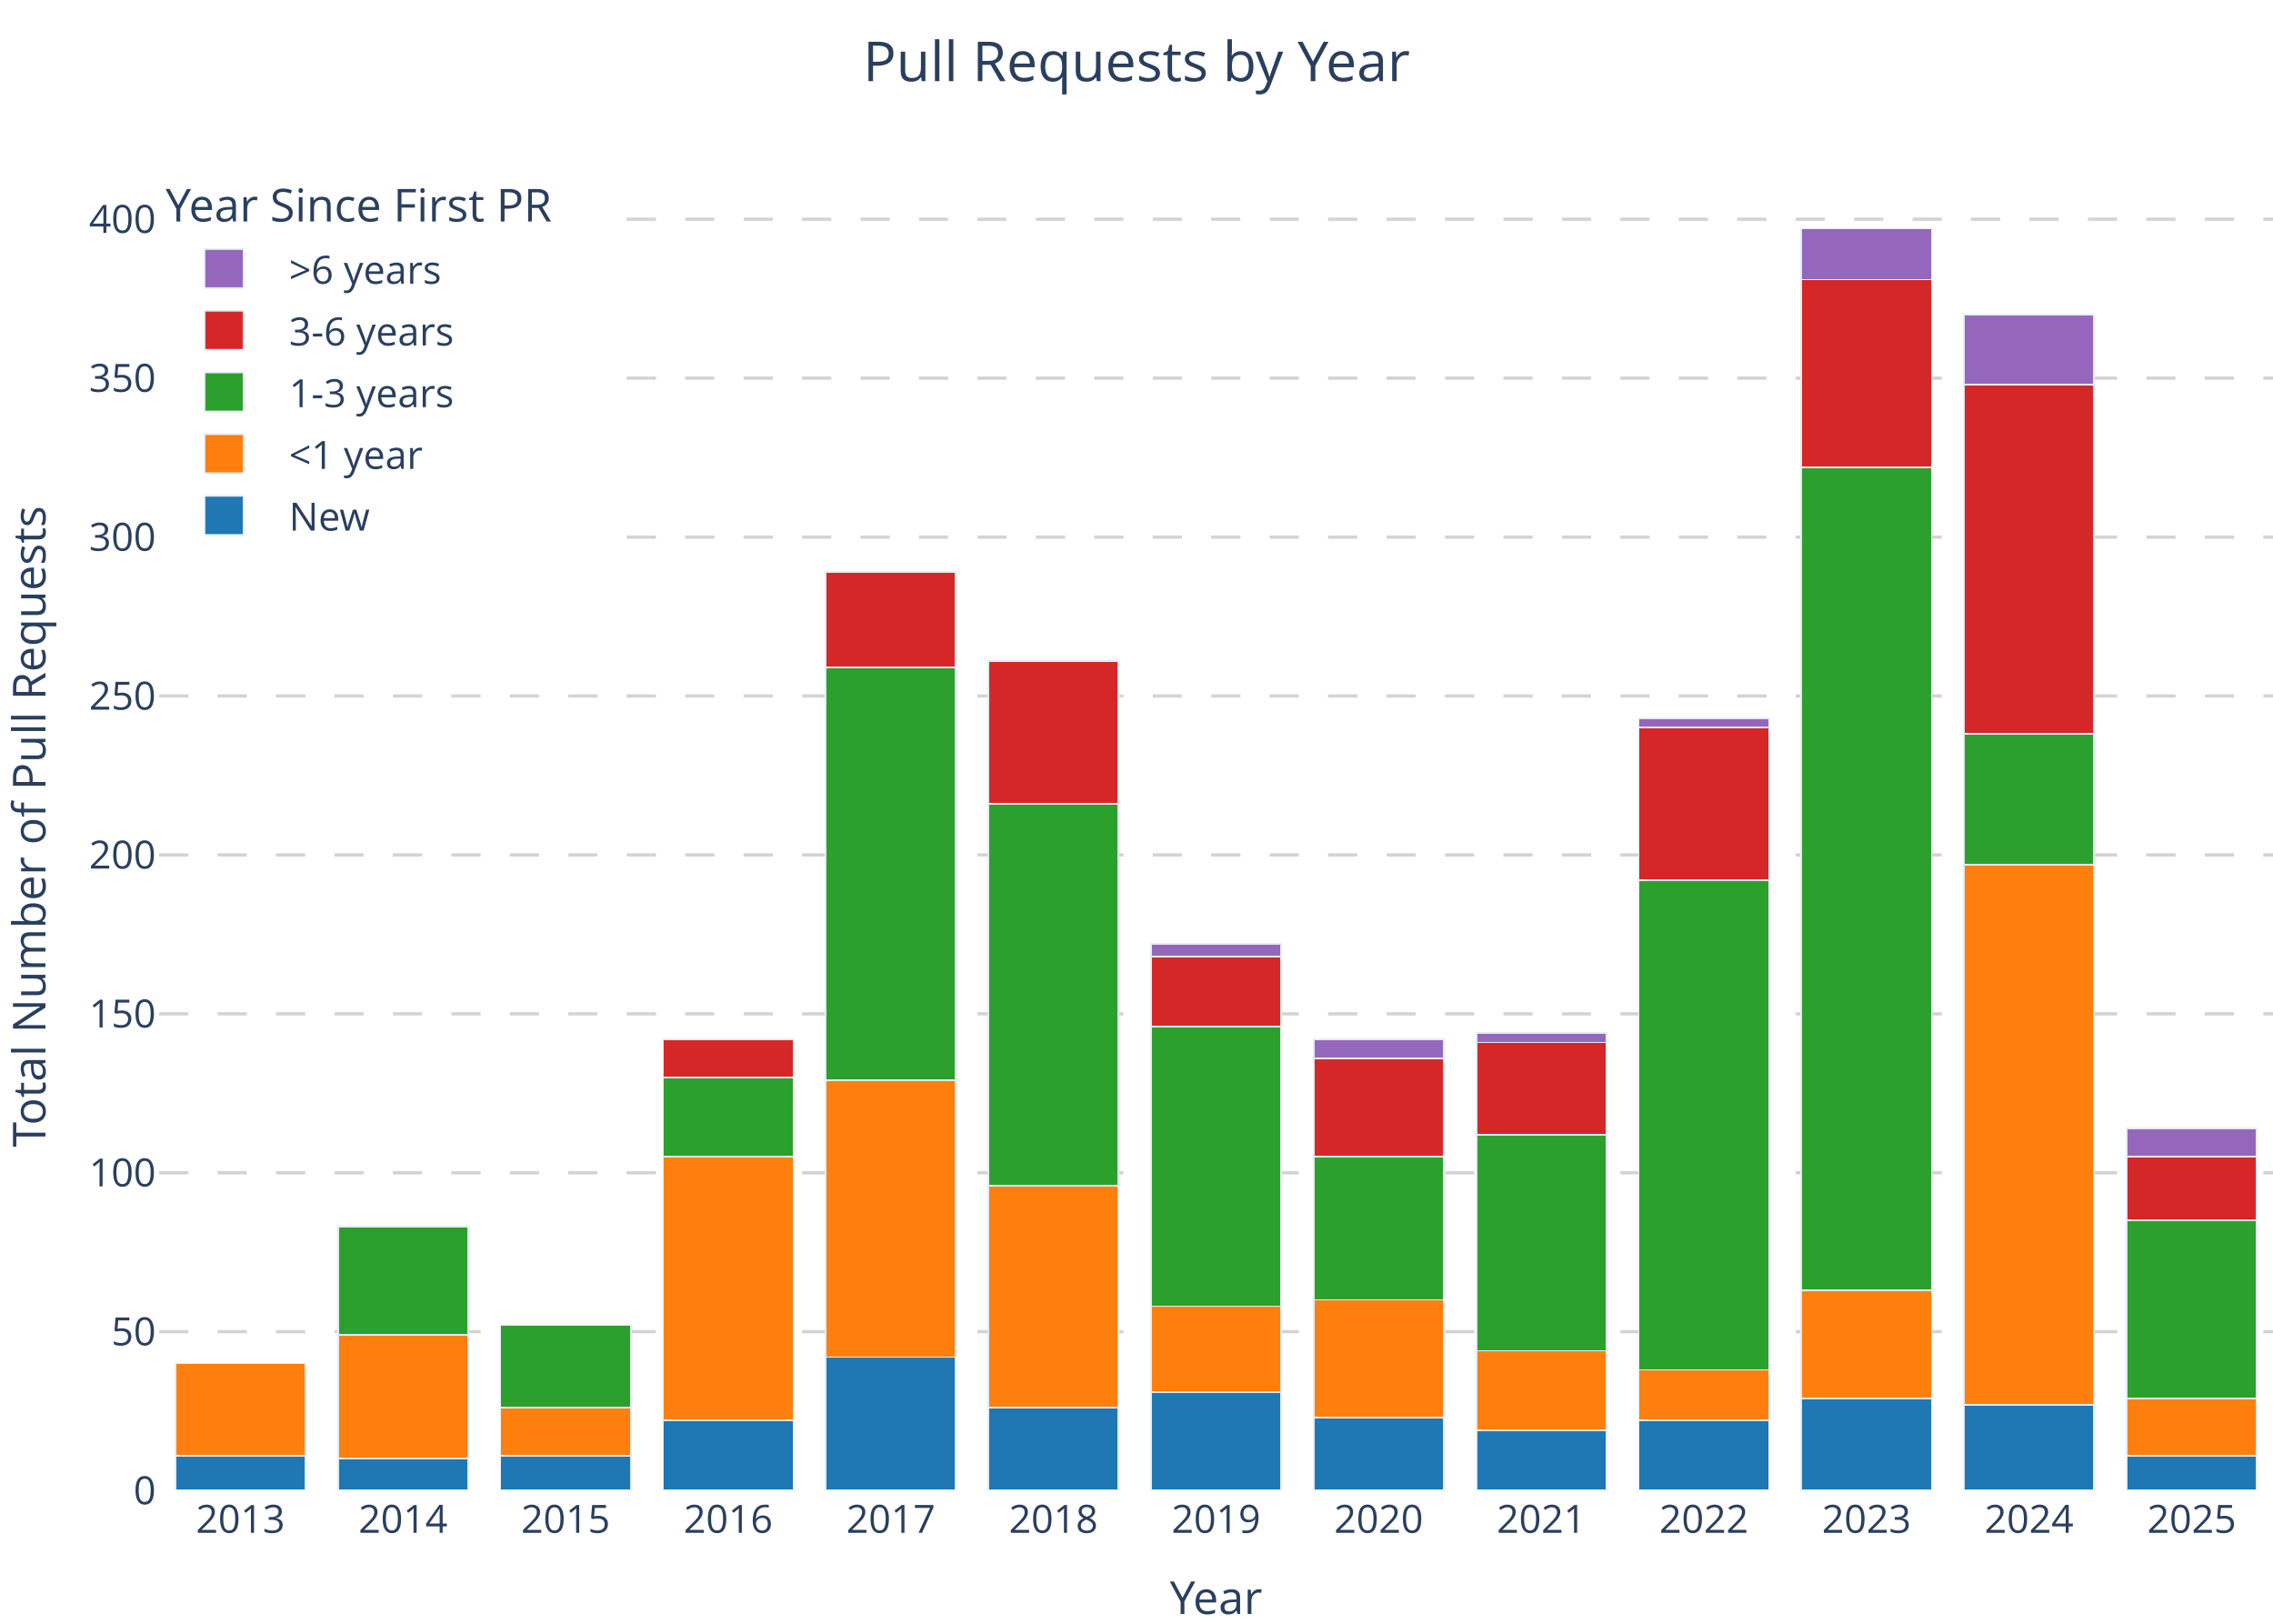
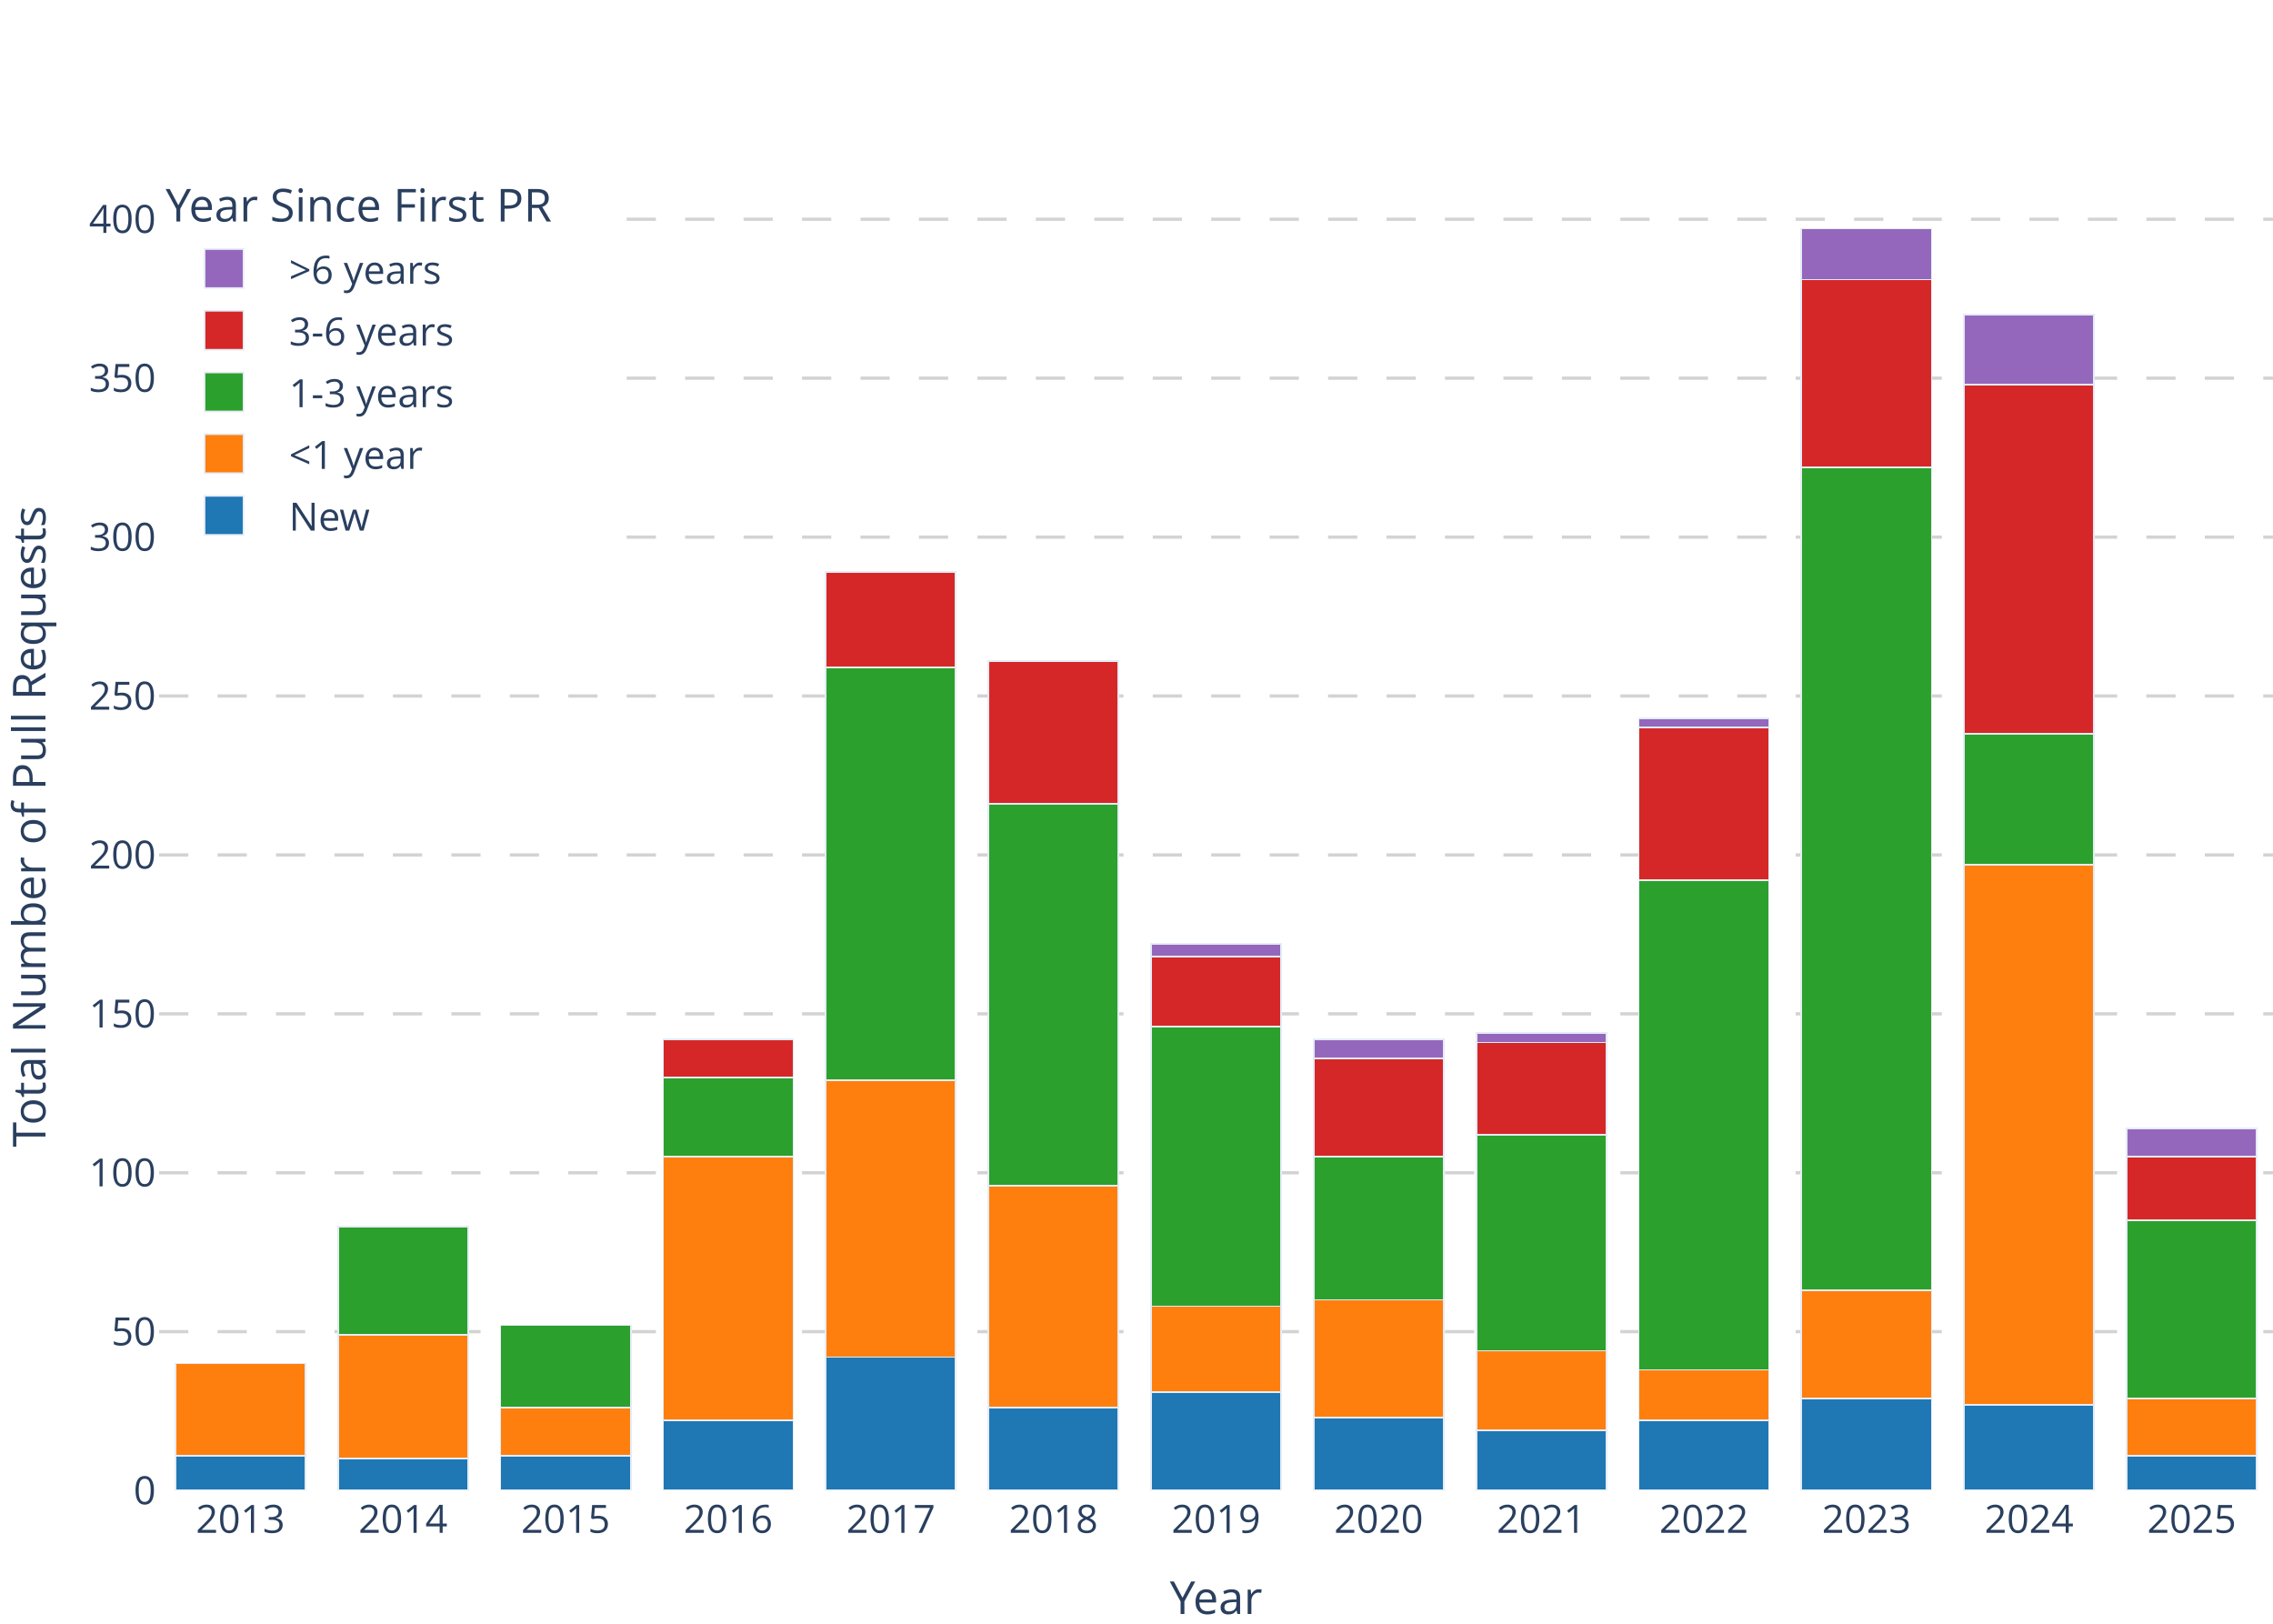
<svg xmlns="http://www.w3.org/2000/svg" class="main-svg" width="700" height="500" style="" viewBox="0 0 700 500">
  <rect x="0" y="0" width="700" height="500" style="fill: rgb(255, 255, 255); fill-opacity: 1;" />
-   <defs id="defs-724398">
+   <defs id="defs-3f8ec0">
    <g class="clips">
-       <clipPath id="clip724398xyplot" class="plotclip">
+       <clipPath id="clip3f8ec0xyplot" class="plotclip">
        <rect width="651" height="409" />
      </clipPath>
-       <clipPath class="axesclip" id="clip724398x">
+       <clipPath class="axesclip" id="clip3f8ec0x">
        <rect x="49" y="0" width="651" height="500" />
      </clipPath>
-       <clipPath class="axesclip" id="clip724398y">
+       <clipPath class="axesclip" id="clip3f8ec0y">
        <rect x="0" y="50" width="700" height="409" />
      </clipPath>
-       <clipPath class="axesclip" id="clip724398xy">
+       <clipPath class="axesclip" id="clip3f8ec0xy">
        <rect x="49" y="50" width="651" height="409" />
      </clipPath>
    </g>
    <g class="gradients" />
    <g class="patterns" />
  </defs>
  <g class="bglayer" />
  <g class="layer-below">
    <g class="imagelayer" />
    <g class="shapelayer" />
  </g>
  <g class="cartesianlayer">
    <g class="subplot xy">
      <g class="layer-subplot">
        <g class="shapelayer" />
        <g class="imagelayer" />
      </g>
      <g class="minor-gridlayer">
        <g class="x" />
        <g class="y" />
      </g>
      <g class="gridlayer">
        <g class="x" />
        <g class="y">
          <path class="ygrid crisp" transform="translate(0,410.06)" d="M49,0h651" style="stroke: rgb(211, 211, 211); stroke-opacity: 1; stroke-dasharray: 9px, 9px; stroke-width: 1px;" />
          <path class="ygrid crisp" transform="translate(0,361.13)" d="M49,0h651" style="stroke: rgb(211, 211, 211); stroke-opacity: 1; stroke-dasharray: 9px, 9px; stroke-width: 1px;" />
          <path class="ygrid crisp" transform="translate(0,312.19)" d="M49,0h651" style="stroke: rgb(211, 211, 211); stroke-opacity: 1; stroke-dasharray: 9px, 9px; stroke-width: 1px;" />
          <path class="ygrid crisp" transform="translate(0,263.26)" d="M49,0h651" style="stroke: rgb(211, 211, 211); stroke-opacity: 1; stroke-dasharray: 9px, 9px; stroke-width: 1px;" />
          <path class="ygrid crisp" transform="translate(0,214.32)" d="M49,0h651" style="stroke: rgb(211, 211, 211); stroke-opacity: 1; stroke-dasharray: 9px, 9px; stroke-width: 1px;" />
          <path class="ygrid crisp" transform="translate(0,165.39)" d="M49,0h651" style="stroke: rgb(211, 211, 211); stroke-opacity: 1; stroke-dasharray: 9px, 9px; stroke-width: 1px;" />
          <path class="ygrid crisp" transform="translate(0,116.45)" d="M49,0h651" style="stroke: rgb(211, 211, 211); stroke-opacity: 1; stroke-dasharray: 9px, 9px; stroke-width: 1px;" />
          <path class="ygrid crisp" transform="translate(0,67.51)" d="M49,0h651" style="stroke: rgb(211, 211, 211); stroke-opacity: 1; stroke-dasharray: 9px, 9px; stroke-width: 1px;" />
        </g>
      </g>
      <g class="zerolinelayer">
        <path class="yzl zl crisp" transform="translate(0,459)" d="M49,0h651" style="stroke: rgb(255, 255, 255); stroke-opacity: 1; stroke-width: 2px;" />
      </g>
      <g class="layer-between">
        <g class="shapelayer" />
        <g class="imagelayer" />
      </g>
      <path class="xlines-below" />
      <path class="ylines-below" />
      <g class="overlines-below" />
      <g class="xaxislayer-below" />
      <g class="yaxislayer-below" />
      <g class="overaxes-below" />
      <g class="overplot">
-         <g class="xy" transform="translate(49,50)" clip-path="url(#clip724398xyplot)">
+         <g class="xy" transform="translate(49,50)" clip-path="url(#clip3f8ec0xyplot)">
          <g class="barlayer mlayer">
            <g class="trace bars" shape-rendering="crispEdges" style="opacity: 1;">
              <g class="points">
                <g class="point">
                  <path d="M5.01,409V398.23H45.07V409Z" style="vector-effect: none; opacity: 1; stroke-width: 0.5px; fill: rgb(31, 119, 180); fill-opacity: 1; stroke: rgb(229, 236, 246); stroke-opacity: 1;" />
                </g>
                <g class="point">
                  <path d="M55.08,409V399.21H95.15V409Z" style="vector-effect: none; opacity: 1; stroke-width: 0.5px; fill: rgb(31, 119, 180); fill-opacity: 1; stroke: rgb(229, 236, 246); stroke-opacity: 1;" />
                </g>
                <g class="point">
                  <path d="M105.16,409V398.23H145.22V409Z" style="vector-effect: none; opacity: 1; stroke-width: 0.5px; fill: rgb(31, 119, 180); fill-opacity: 1; stroke: rgb(229, 236, 246); stroke-opacity: 1;" />
                </g>
                <g class="point">
                  <path d="M155.24,409V387.47H195.3V409Z" style="vector-effect: none; opacity: 1; stroke-width: 0.5px; fill: rgb(31, 119, 180); fill-opacity: 1; stroke: rgb(229, 236, 246); stroke-opacity: 1;" />
                </g>
                <g class="point">
                  <path d="M205.32,409V367.89H245.38V409Z" style="vector-effect: none; opacity: 1; stroke-width: 0.5px; fill: rgb(31, 119, 180); fill-opacity: 1; stroke: rgb(229, 236, 246); stroke-opacity: 1;" />
                </g>
                <g class="point">
                  <path d="M255.39,409V383.55H295.45V409Z" style="vector-effect: none; opacity: 1; stroke-width: 0.5px; fill: rgb(31, 119, 180); fill-opacity: 1; stroke: rgb(229, 236, 246); stroke-opacity: 1;" />
                </g>
                <g class="point">
                  <path d="M305.47,409V378.66H345.53V409Z" style="vector-effect: none; opacity: 1; stroke-width: 0.5px; fill: rgb(31, 119, 180); fill-opacity: 1; stroke: rgb(229, 236, 246); stroke-opacity: 1;" />
                </g>
                <g class="point">
                  <path d="M355.55,409V386.49H395.61V409Z" style="vector-effect: none; opacity: 1; stroke-width: 0.5px; fill: rgb(31, 119, 180); fill-opacity: 1; stroke: rgb(229, 236, 246); stroke-opacity: 1;" />
                </g>
                <g class="point">
                  <path d="M405.62,409V390.4H445.68V409Z" style="vector-effect: none; opacity: 1; stroke-width: 0.5px; fill: rgb(31, 119, 180); fill-opacity: 1; stroke: rgb(229, 236, 246); stroke-opacity: 1;" />
                </g>
                <g class="point">
                  <path d="M455.7,409V387.47H495.76V409Z" style="vector-effect: none; opacity: 1; stroke-width: 0.5px; fill: rgb(31, 119, 180); fill-opacity: 1; stroke: rgb(229, 236, 246); stroke-opacity: 1;" />
                </g>
                <g class="point">
                  <path d="M505.78,409V380.62H545.84V409Z" style="vector-effect: none; opacity: 1; stroke-width: 0.5px; fill: rgb(31, 119, 180); fill-opacity: 1; stroke: rgb(229, 236, 246); stroke-opacity: 1;" />
                </g>
                <g class="point">
                  <path d="M555.85,409V382.57H595.92V409Z" style="vector-effect: none; opacity: 1; stroke-width: 0.5px; fill: rgb(31, 119, 180); fill-opacity: 1; stroke: rgb(229, 236, 246); stroke-opacity: 1;" />
                </g>
                <g class="point">
                  <path d="M605.93,409V398.23H645.99V409Z" style="vector-effect: none; opacity: 1; stroke-width: 0.5px; fill: rgb(31, 119, 180); fill-opacity: 1; stroke: rgb(229, 236, 246); stroke-opacity: 1;" />
                </g>
              </g>
            </g>
            <g class="trace bars" shape-rendering="crispEdges" style="opacity: 1;">
              <g class="points">
                <g class="point">
                  <path d="M5.01,398.23V369.85H45.07V398.23Z" style="vector-effect: none; opacity: 1; stroke-width: 0.5px; fill: rgb(255, 127, 14); fill-opacity: 1; stroke: rgb(229, 236, 246); stroke-opacity: 1;" />
                </g>
                <g class="point">
                  <path d="M55.08,399.21V361.04H95.15V399.21Z" style="vector-effect: none; opacity: 1; stroke-width: 0.5px; fill: rgb(255, 127, 14); fill-opacity: 1; stroke: rgb(229, 236, 246); stroke-opacity: 1;" />
                </g>
                <g class="point">
                  <path d="M105.16,398.23V383.55H145.22V398.23Z" style="vector-effect: none; opacity: 1; stroke-width: 0.5px; fill: rgb(255, 127, 14); fill-opacity: 1; stroke: rgb(229, 236, 246); stroke-opacity: 1;" />
                </g>
                <g class="point">
                  <path d="M155.24,387.47V306.23H195.3V387.47Z" style="vector-effect: none; opacity: 1; stroke-width: 0.5px; fill: rgb(255, 127, 14); fill-opacity: 1; stroke: rgb(229, 236, 246); stroke-opacity: 1;" />
                </g>
                <g class="point">
                  <path d="M205.32,367.89V282.75H245.38V367.89Z" style="vector-effect: none; opacity: 1; stroke-width: 0.5px; fill: rgb(255, 127, 14); fill-opacity: 1; stroke: rgb(229, 236, 246); stroke-opacity: 1;" />
                </g>
                <g class="point">
                  <path d="M255.39,383.55V315.04H295.45V383.55Z" style="vector-effect: none; opacity: 1; stroke-width: 0.5px; fill: rgb(255, 127, 14); fill-opacity: 1; stroke: rgb(229, 236, 246); stroke-opacity: 1;" />
                </g>
                <g class="point">
                  <path d="M305.47,378.66V352.23H345.53V378.66Z" style="vector-effect: none; opacity: 1; stroke-width: 0.5px; fill: rgb(255, 127, 14); fill-opacity: 1; stroke: rgb(229, 236, 246); stroke-opacity: 1;" />
                </g>
                <g class="point">
                  <path d="M355.55,386.49V350.28H395.61V386.49Z" style="vector-effect: none; opacity: 1; stroke-width: 0.5px; fill: rgb(255, 127, 14); fill-opacity: 1; stroke: rgb(229, 236, 246); stroke-opacity: 1;" />
                </g>
                <g class="point">
                  <path d="M405.62,390.4V365.94H445.68V390.4Z" style="vector-effect: none; opacity: 1; stroke-width: 0.5px; fill: rgb(255, 127, 14); fill-opacity: 1; stroke: rgb(229, 236, 246); stroke-opacity: 1;" />
                </g>
                <g class="point">
                  <path d="M455.7,387.47V371.81H495.76V387.47Z" style="vector-effect: none; opacity: 1; stroke-width: 0.5px; fill: rgb(255, 127, 14); fill-opacity: 1; stroke: rgb(229, 236, 246); stroke-opacity: 1;" />
                </g>
                <g class="point">
                  <path d="M505.78,380.62V347.34H545.84V380.62Z" style="vector-effect: none; opacity: 1; stroke-width: 0.5px; fill: rgb(255, 127, 14); fill-opacity: 1; stroke: rgb(229, 236, 246); stroke-opacity: 1;" />
                </g>
                <g class="point">
                  <path d="M555.85,382.57V216.19H595.92V382.57Z" style="vector-effect: none; opacity: 1; stroke-width: 0.5px; fill: rgb(255, 127, 14); fill-opacity: 1; stroke: rgb(229, 236, 246); stroke-opacity: 1;" />
                </g>
                <g class="point">
                  <path d="M605.93,398.23V380.62H645.99V398.23Z" style="vector-effect: none; opacity: 1; stroke-width: 0.5px; fill: rgb(255, 127, 14); fill-opacity: 1; stroke: rgb(229, 236, 246); stroke-opacity: 1;" />
                </g>
              </g>
            </g>
            <g class="trace bars" shape-rendering="crispEdges" style="opacity: 1;">
              <g class="points">
                <g class="point">
                  <path d="M5.01,369.85V369.85H45.07V369.85Z" style="vector-effect: none; opacity: 1; stroke-width: 0.5px; fill: rgb(44, 160, 44); fill-opacity: 1; stroke: rgb(229, 236, 246); stroke-opacity: 1;" />
                </g>
                <g class="point">
                  <path d="M55.08,361.04V327.77H95.15V361.04Z" style="vector-effect: none; opacity: 1; stroke-width: 0.5px; fill: rgb(44, 160, 44); fill-opacity: 1; stroke: rgb(229, 236, 246); stroke-opacity: 1;" />
                </g>
                <g class="point">
                  <path d="M105.16,383.55V358.11H145.22V383.55Z" style="vector-effect: none; opacity: 1; stroke-width: 0.5px; fill: rgb(44, 160, 44); fill-opacity: 1; stroke: rgb(229, 236, 246); stroke-opacity: 1;" />
                </g>
                <g class="point">
                  <path d="M155.24,306.23V281.77H195.3V306.23Z" style="vector-effect: none; opacity: 1; stroke-width: 0.5px; fill: rgb(44, 160, 44); fill-opacity: 1; stroke: rgb(229, 236, 246); stroke-opacity: 1;" />
                </g>
                <g class="point">
                  <path d="M205.32,282.75V155.51H245.38V282.75Z" style="vector-effect: none; opacity: 1; stroke-width: 0.5px; fill: rgb(44, 160, 44); fill-opacity: 1; stroke: rgb(229, 236, 246); stroke-opacity: 1;" />
                </g>
                <g class="point">
                  <path d="M255.39,315.04V197.6H295.45V315.04Z" style="vector-effect: none; opacity: 1; stroke-width: 0.5px; fill: rgb(44, 160, 44); fill-opacity: 1; stroke: rgb(229, 236, 246); stroke-opacity: 1;" />
                </g>
                <g class="point">
                  <path d="M305.47,352.23V266.11H345.53V352.23Z" style="vector-effect: none; opacity: 1; stroke-width: 0.5px; fill: rgb(44, 160, 44); fill-opacity: 1; stroke: rgb(229, 236, 246); stroke-opacity: 1;" />
                </g>
                <g class="point">
                  <path d="M355.55,350.28V306.23H395.61V350.28Z" style="vector-effect: none; opacity: 1; stroke-width: 0.5px; fill: rgb(44, 160, 44); fill-opacity: 1; stroke: rgb(229, 236, 246); stroke-opacity: 1;" />
                </g>
                <g class="point">
                  <path d="M405.62,365.94V299.38H445.68V365.94Z" style="vector-effect: none; opacity: 1; stroke-width: 0.5px; fill: rgb(44, 160, 44); fill-opacity: 1; stroke: rgb(229, 236, 246); stroke-opacity: 1;" />
                </g>
                <g class="point">
                  <path d="M455.7,371.81V221.09H495.76V371.81Z" style="vector-effect: none; opacity: 1; stroke-width: 0.5px; fill: rgb(44, 160, 44); fill-opacity: 1; stroke: rgb(229, 236, 246); stroke-opacity: 1;" />
                </g>
                <g class="point">
                  <path d="M505.78,347.34V93.85H545.84V347.34Z" style="vector-effect: none; opacity: 1; stroke-width: 0.5px; fill: rgb(44, 160, 44); fill-opacity: 1; stroke: rgb(229, 236, 246); stroke-opacity: 1;" />
                </g>
                <g class="point">
                  <path d="M555.85,216.19V176.07H595.92V216.19Z" style="vector-effect: none; opacity: 1; stroke-width: 0.5px; fill: rgb(44, 160, 44); fill-opacity: 1; stroke: rgb(229, 236, 246); stroke-opacity: 1;" />
                </g>
                <g class="point">
                  <path d="M605.93,380.62V325.81H645.99V380.62Z" style="vector-effect: none; opacity: 1; stroke-width: 0.5px; fill: rgb(44, 160, 44); fill-opacity: 1; stroke: rgb(229, 236, 246); stroke-opacity: 1;" />
                </g>
              </g>
            </g>
            <g class="trace bars" shape-rendering="crispEdges" style="opacity: 1;">
              <g class="points">
                <g class="point">
                  <path d="M5.01,369.85V369.85H45.07V369.85Z" style="vector-effect: none; opacity: 1; stroke-width: 0.5px; fill: rgb(214, 39, 40); fill-opacity: 1; stroke: rgb(229, 236, 246); stroke-opacity: 1;" />
                </g>
                <g class="point">
                  <path d="M55.08,327.77V327.77H95.15V327.77Z" style="vector-effect: none; opacity: 1; stroke-width: 0.5px; fill: rgb(214, 39, 40); fill-opacity: 1; stroke: rgb(229, 236, 246); stroke-opacity: 1;" />
                </g>
                <g class="point">
                  <path d="M105.16,358.11V358.11H145.22V358.11Z" style="vector-effect: none; opacity: 1; stroke-width: 0.5px; fill: rgb(214, 39, 40); fill-opacity: 1; stroke: rgb(229, 236, 246); stroke-opacity: 1;" />
                </g>
                <g class="point">
                  <path d="M155.24,281.77V270.02H195.3V281.77Z" style="vector-effect: none; opacity: 1; stroke-width: 0.5px; fill: rgb(214, 39, 40); fill-opacity: 1; stroke: rgb(229, 236, 246); stroke-opacity: 1;" />
                </g>
                <g class="point">
                  <path d="M205.32,155.51V126.15H245.38V155.51Z" style="vector-effect: none; opacity: 1; stroke-width: 0.5px; fill: rgb(214, 39, 40); fill-opacity: 1; stroke: rgb(229, 236, 246); stroke-opacity: 1;" />
                </g>
                <g class="point">
                  <path d="M255.39,197.6V153.56H295.45V197.6Z" style="vector-effect: none; opacity: 1; stroke-width: 0.5px; fill: rgb(214, 39, 40); fill-opacity: 1; stroke: rgb(229, 236, 246); stroke-opacity: 1;" />
                </g>
                <g class="point">
                  <path d="M305.47,266.11V244.58H345.53V266.11Z" style="vector-effect: none; opacity: 1; stroke-width: 0.5px; fill: rgb(214, 39, 40); fill-opacity: 1; stroke: rgb(229, 236, 246); stroke-opacity: 1;" />
                </g>
                <g class="point">
                  <path d="M355.55,306.23V275.89H395.61V306.23Z" style="vector-effect: none; opacity: 1; stroke-width: 0.5px; fill: rgb(214, 39, 40); fill-opacity: 1; stroke: rgb(229, 236, 246); stroke-opacity: 1;" />
                </g>
                <g class="point">
                  <path d="M405.62,299.38V271H445.68V299.38Z" style="vector-effect: none; opacity: 1; stroke-width: 0.5px; fill: rgb(214, 39, 40); fill-opacity: 1; stroke: rgb(229, 236, 246); stroke-opacity: 1;" />
                </g>
                <g class="point">
                  <path d="M455.7,221.09V174.11H495.76V221.09Z" style="vector-effect: none; opacity: 1; stroke-width: 0.5px; fill: rgb(214, 39, 40); fill-opacity: 1; stroke: rgb(229, 236, 246); stroke-opacity: 1;" />
                </g>
                <g class="point">
                  <path d="M505.78,93.85V36.11H545.84V93.85Z" style="vector-effect: none; opacity: 1; stroke-width: 0.5px; fill: rgb(214, 39, 40); fill-opacity: 1; stroke: rgb(229, 236, 246); stroke-opacity: 1;" />
                </g>
                <g class="point">
                  <path d="M555.85,176.07V68.41H595.92V176.07Z" style="vector-effect: none; opacity: 1; stroke-width: 0.5px; fill: rgb(214, 39, 40); fill-opacity: 1; stroke: rgb(229, 236, 246); stroke-opacity: 1;" />
                </g>
                <g class="point">
                  <path d="M605.93,325.81V306.23H645.99V325.81Z" style="vector-effect: none; opacity: 1; stroke-width: 0.5px; fill: rgb(214, 39, 40); fill-opacity: 1; stroke: rgb(229, 236, 246); stroke-opacity: 1;" />
                </g>
              </g>
            </g>
            <g class="trace bars" shape-rendering="crispEdges" style="opacity: 1;">
              <g class="points">
                <g class="point">
                  <path d="M5.01,369.85V369.85H45.07V369.85Z" style="vector-effect: none; opacity: 1; stroke-width: 0.5px; fill: rgb(148, 103, 189); fill-opacity: 1; stroke: rgb(229, 236, 246); stroke-opacity: 1;" />
                </g>
                <g class="point">
                  <path d="M55.08,327.77V327.77H95.15V327.77Z" style="vector-effect: none; opacity: 1; stroke-width: 0.5px; fill: rgb(148, 103, 189); fill-opacity: 1; stroke: rgb(229, 236, 246); stroke-opacity: 1;" />
                </g>
                <g class="point">
                  <path d="M105.16,358.11V358.11H145.22V358.11Z" style="vector-effect: none; opacity: 1; stroke-width: 0.5px; fill: rgb(148, 103, 189); fill-opacity: 1; stroke: rgb(229, 236, 246); stroke-opacity: 1;" />
                </g>
                <g class="point">
                  <path d="M155.24,270.02V270.02H195.3V270.02Z" style="vector-effect: none; opacity: 1; stroke-width: 0.5px; fill: rgb(148, 103, 189); fill-opacity: 1; stroke: rgb(229, 236, 246); stroke-opacity: 1;" />
                </g>
                <g class="point">
                  <path d="M205.32,126.15V126.15H245.38V126.15Z" style="vector-effect: none; opacity: 1; stroke-width: 0.5px; fill: rgb(148, 103, 189); fill-opacity: 1; stroke: rgb(229, 236, 246); stroke-opacity: 1;" />
                </g>
                <g class="point">
                  <path d="M255.39,153.56V153.56H295.45V153.56Z" style="vector-effect: none; opacity: 1; stroke-width: 0.5px; fill: rgb(148, 103, 189); fill-opacity: 1; stroke: rgb(229, 236, 246); stroke-opacity: 1;" />
                </g>
                <g class="point">
                  <path d="M305.47,244.58V240.66H345.53V244.58Z" style="vector-effect: none; opacity: 1; stroke-width: 0.5px; fill: rgb(148, 103, 189); fill-opacity: 1; stroke: rgb(229, 236, 246); stroke-opacity: 1;" />
                </g>
                <g class="point">
                  <path d="M355.55,275.89V270.02H395.61V275.89Z" style="vector-effect: none; opacity: 1; stroke-width: 0.5px; fill: rgb(148, 103, 189); fill-opacity: 1; stroke: rgb(229, 236, 246); stroke-opacity: 1;" />
                </g>
                <g class="point">
                  <path d="M405.62,271V268.06H445.68V271Z" style="vector-effect: none; opacity: 1; stroke-width: 0.5px; fill: rgb(148, 103, 189); fill-opacity: 1; stroke: rgb(229, 236, 246); stroke-opacity: 1;" />
                </g>
                <g class="point">
                  <path d="M455.7,174.11V171.17H495.76V174.11Z" style="vector-effect: none; opacity: 1; stroke-width: 0.5px; fill: rgb(148, 103, 189); fill-opacity: 1; stroke: rgb(229, 236, 246); stroke-opacity: 1;" />
                </g>
                <g class="point">
                  <path d="M505.78,36.11V20.45H545.84V36.11Z" style="vector-effect: none; opacity: 1; stroke-width: 0.5px; fill: rgb(148, 103, 189); fill-opacity: 1; stroke: rgb(229, 236, 246); stroke-opacity: 1;" />
                </g>
                <g class="point">
                  <path d="M555.85,68.41V46.88H595.92V68.41Z" style="vector-effect: none; opacity: 1; stroke-width: 0.5px; fill: rgb(148, 103, 189); fill-opacity: 1; stroke: rgb(229, 236, 246); stroke-opacity: 1;" />
                </g>
                <g class="point">
                  <path d="M605.93,306.23V297.43H645.99V306.23Z" style="vector-effect: none; opacity: 1; stroke-width: 0.5px; fill: rgb(148, 103, 189); fill-opacity: 1; stroke: rgb(229, 236, 246); stroke-opacity: 1;" />
                </g>
              </g>
            </g>
          </g>
        </g>
      </g>
      <g class="zerolinelayer-above" />
      <path class="xlines-above crisp" d="M0,0" style="fill: none;" />
      <path class="ylines-above crisp" d="M0,0" style="fill: none;" />
      <g class="overlines-above" />
      <g class="xaxislayer-above">
        <g class="xtick">
          <text text-anchor="middle" x="0" y="472" transform="translate(74.04,0)" style="font-family: 'Open Sans', verdana, arial, sans-serif; font-size: 12px; fill: rgb(42, 63, 95); fill-opacity: 1; white-space: pre;">2013</text>
        </g>
        <g class="xtick">
          <text text-anchor="middle" x="0" y="472" transform="translate(124.12,0)" style="font-family: 'Open Sans', verdana, arial, sans-serif; font-size: 12px; fill: rgb(42, 63, 95); fill-opacity: 1; white-space: pre;">2014</text>
        </g>
        <g class="xtick">
          <text text-anchor="middle" x="0" y="472" transform="translate(174.19,0)" style="font-family: 'Open Sans', verdana, arial, sans-serif; font-size: 12px; fill: rgb(42, 63, 95); fill-opacity: 1; white-space: pre;">2015</text>
        </g>
        <g class="xtick">
          <text text-anchor="middle" x="0" y="472" transform="translate(224.27,0)" style="font-family: 'Open Sans', verdana, arial, sans-serif; font-size: 12px; fill: rgb(42, 63, 95); fill-opacity: 1; white-space: pre;">2016</text>
        </g>
        <g class="xtick">
          <text text-anchor="middle" x="0" y="472" transform="translate(274.35,0)" style="font-family: 'Open Sans', verdana, arial, sans-serif; font-size: 12px; fill: rgb(42, 63, 95); fill-opacity: 1; white-space: pre;">2017</text>
        </g>
        <g class="xtick">
          <text text-anchor="middle" x="0" y="472" transform="translate(324.42,0)" style="font-family: 'Open Sans', verdana, arial, sans-serif; font-size: 12px; fill: rgb(42, 63, 95); fill-opacity: 1; white-space: pre;">2018</text>
        </g>
        <g class="xtick">
          <text text-anchor="middle" x="0" y="472" transform="translate(374.5,0)" style="font-family: 'Open Sans', verdana, arial, sans-serif; font-size: 12px; fill: rgb(42, 63, 95); fill-opacity: 1; white-space: pre;">2019</text>
        </g>
        <g class="xtick">
          <text text-anchor="middle" x="0" y="472" transform="translate(424.58,0)" style="font-family: 'Open Sans', verdana, arial, sans-serif; font-size: 12px; fill: rgb(42, 63, 95); fill-opacity: 1; white-space: pre;">2020</text>
        </g>
        <g class="xtick">
          <text text-anchor="middle" x="0" y="472" transform="translate(474.65,0)" style="font-family: 'Open Sans', verdana, arial, sans-serif; font-size: 12px; fill: rgb(42, 63, 95); fill-opacity: 1; white-space: pre;">2021</text>
        </g>
        <g class="xtick">
          <text text-anchor="middle" x="0" y="472" transform="translate(524.73,0)" style="font-family: 'Open Sans', verdana, arial, sans-serif; font-size: 12px; fill: rgb(42, 63, 95); fill-opacity: 1; white-space: pre;">2022</text>
        </g>
        <g class="xtick">
          <text text-anchor="middle" x="0" y="472" transform="translate(574.81,0)" style="font-family: 'Open Sans', verdana, arial, sans-serif; font-size: 12px; fill: rgb(42, 63, 95); fill-opacity: 1; white-space: pre;">2023</text>
        </g>
        <g class="xtick">
          <text text-anchor="middle" x="0" y="472" transform="translate(624.88,0)" style="font-family: 'Open Sans', verdana, arial, sans-serif; font-size: 12px; fill: rgb(42, 63, 95); fill-opacity: 1; white-space: pre;">2024</text>
        </g>
        <g class="xtick">
          <text text-anchor="middle" x="0" y="472" transform="translate(674.96,0)" style="font-family: 'Open Sans', verdana, arial, sans-serif; font-size: 12px; fill: rgb(42, 63, 95); fill-opacity: 1; white-space: pre;">2025</text>
        </g>
      </g>
      <g class="yaxislayer-above">
        <g class="ytick">
          <text text-anchor="end" x="48" y="4.2" transform="translate(0,459)" style="font-family: 'Open Sans', verdana, arial, sans-serif; font-size: 12px; fill: rgb(42, 63, 95); fill-opacity: 1; white-space: pre;">0</text>
        </g>
        <g class="ytick">
          <text text-anchor="end" x="48" y="4.2" style="font-family: 'Open Sans', verdana, arial, sans-serif; font-size: 12px; fill: rgb(42, 63, 95); fill-opacity: 1; white-space: pre;" transform="translate(0,410.06)">50</text>
        </g>
        <g class="ytick">
          <text text-anchor="end" x="48" y="4.2" style="font-family: 'Open Sans', verdana, arial, sans-serif; font-size: 12px; fill: rgb(42, 63, 95); fill-opacity: 1; white-space: pre;" transform="translate(0,361.13)">100</text>
        </g>
        <g class="ytick">
          <text text-anchor="end" x="48" y="4.2" style="font-family: 'Open Sans', verdana, arial, sans-serif; font-size: 12px; fill: rgb(42, 63, 95); fill-opacity: 1; white-space: pre;" transform="translate(0,312.19)">150</text>
        </g>
        <g class="ytick">
          <text text-anchor="end" x="48" y="4.2" style="font-family: 'Open Sans', verdana, arial, sans-serif; font-size: 12px; fill: rgb(42, 63, 95); fill-opacity: 1; white-space: pre;" transform="translate(0,263.26)">200</text>
        </g>
        <g class="ytick">
          <text text-anchor="end" x="48" y="4.2" style="font-family: 'Open Sans', verdana, arial, sans-serif; font-size: 12px; fill: rgb(42, 63, 95); fill-opacity: 1; white-space: pre;" transform="translate(0,214.32)">250</text>
        </g>
        <g class="ytick">
          <text text-anchor="end" x="48" y="4.2" style="font-family: 'Open Sans', verdana, arial, sans-serif; font-size: 12px; fill: rgb(42, 63, 95); fill-opacity: 1; white-space: pre;" transform="translate(0,165.39)">300</text>
        </g>
        <g class="ytick">
          <text text-anchor="end" x="48" y="4.2" style="font-family: 'Open Sans', verdana, arial, sans-serif; font-size: 12px; fill: rgb(42, 63, 95); fill-opacity: 1; white-space: pre;" transform="translate(0,116.45)">350</text>
        </g>
        <g class="ytick">
          <text text-anchor="end" x="48" y="4.2" style="font-family: 'Open Sans', verdana, arial, sans-serif; font-size: 12px; fill: rgb(42, 63, 95); fill-opacity: 1; white-space: pre;" transform="translate(0,67.51)">400</text>
        </g>
      </g>
      <g class="overaxes-above" />
    </g>
  </g>
  <g class="polarlayer" />
  <g class="smithlayer" />
  <g class="ternarylayer" />
  <g class="geolayer" />
  <g class="funnelarealayer" />
  <g class="pielayer" />
  <g class="iciclelayer" />
  <g class="treemaplayer" />
  <g class="sunburstlayer" />
  <g class="glimages" />
-   <defs id="topdefs-724398">
+   <defs id="topdefs-3f8ec0">
    <g class="clips" />
-     <clipPath id="legend724398">
+     <clipPath id="legend3f8ec0">
      <rect width="137" height="124" x="0" y="0" />
    </clipPath>
  </defs>
  <g class="layer-above">
    <g class="imagelayer" />
    <g class="shapelayer" />
  </g>
  <g class="infolayer">
    <g class="legend" pointer-events="all" transform="translate(49,50)">
      <rect class="bg" shape-rendering="crispEdges" style="stroke: rgb(68, 68, 68); stroke-opacity: 1; fill: rgb(255, 255, 255); fill-opacity: 1; stroke-width: 0px;" width="137" height="124" x="0" y="0" />
-       <g class="scrollbox" transform="" clip-path="url(#legend724398)">
+       <g class="scrollbox" transform="" clip-path="url(#legend3f8ec0)">
        <text class="legendtitletext" text-anchor="start" x="2" y="18.2" style="font-family: 'Open Sans', verdana, arial, sans-serif; font-size: 14px; fill: rgb(42, 63, 95); fill-opacity: 1; white-space: pre;">Year Since First PR</text>
        <g class="groups">
          <g class="traces" transform="translate(0,32.7)" style="opacity: 1;">
            <text class="legendtext" text-anchor="start" x="40" y="4.68" style="font-family: 'Open Sans', verdana, arial, sans-serif; font-size: 12px; fill: rgb(42, 63, 95); fill-opacity: 1; white-space: pre;">&gt;6 years</text>
            <g class="layers" style="opacity: 1;">
              <g class="legendfill" />
              <g class="legendlines" />
              <g class="legendsymbols">
                <g class="legendpoints">
                  <path class="legendundefined" d="M6,6H-6V-6H6Z" transform="translate(20,0)" style="stroke-width: 0.5px; fill: rgb(148, 103, 189); fill-opacity: 1; stroke: rgb(229, 236, 246); stroke-opacity: 1;" />
                </g>
              </g>
            </g>
            <rect class="legendtoggle" x="0" y="-9.5" width="97.656" height="19" style="fill: rgb(0, 0, 0); fill-opacity: 0;" />
          </g>
          <g class="traces" transform="translate(0,51.7)" style="opacity: 1;">
            <text class="legendtext" text-anchor="start" x="40" y="4.68" style="font-family: 'Open Sans', verdana, arial, sans-serif; font-size: 12px; fill: rgb(42, 63, 95); fill-opacity: 1; white-space: pre;">3-6 years</text>
            <g class="layers" style="opacity: 1;">
              <g class="legendfill" />
              <g class="legendlines" />
              <g class="legendsymbols">
                <g class="legendpoints">
                  <path class="legendundefined" d="M6,6H-6V-6H6Z" transform="translate(20,0)" style="stroke-width: 0.5px; fill: rgb(214, 39, 40); fill-opacity: 1; stroke: rgb(229, 236, 246); stroke-opacity: 1;" />
                </g>
              </g>
            </g>
            <rect class="legendtoggle" x="0" y="-9.5" width="97.656" height="19" style="fill: rgb(0, 0, 0); fill-opacity: 0;" />
          </g>
          <g class="traces" transform="translate(0,70.7)" style="opacity: 1;">
            <text class="legendtext" text-anchor="start" x="40" y="4.68" style="font-family: 'Open Sans', verdana, arial, sans-serif; font-size: 12px; fill: rgb(42, 63, 95); fill-opacity: 1; white-space: pre;">1-3 years</text>
            <g class="layers" style="opacity: 1;">
              <g class="legendfill" />
              <g class="legendlines" />
              <g class="legendsymbols">
                <g class="legendpoints">
                  <path class="legendundefined" d="M6,6H-6V-6H6Z" transform="translate(20,0)" style="stroke-width: 0.5px; fill: rgb(44, 160, 44); fill-opacity: 1; stroke: rgb(229, 236, 246); stroke-opacity: 1;" />
                </g>
              </g>
            </g>
            <rect class="legendtoggle" x="0" y="-9.5" width="97.656" height="19" style="fill: rgb(0, 0, 0); fill-opacity: 0;" />
          </g>
          <g class="traces" transform="translate(0,89.7)" style="opacity: 1;">
            <text class="legendtext" text-anchor="start" x="40" y="4.68" style="font-family: 'Open Sans', verdana, arial, sans-serif; font-size: 12px; fill: rgb(42, 63, 95); fill-opacity: 1; white-space: pre;">&lt;1 year</text>
            <g class="layers" style="opacity: 1;">
              <g class="legendfill" />
              <g class="legendlines" />
              <g class="legendsymbols">
                <g class="legendpoints">
                  <path class="legendundefined" d="M6,6H-6V-6H6Z" transform="translate(20,0)" style="stroke-width: 0.5px; fill: rgb(255, 127, 14); fill-opacity: 1; stroke: rgb(229, 236, 246); stroke-opacity: 1;" />
                </g>
              </g>
            </g>
            <rect class="legendtoggle" x="0" y="-9.5" width="97.656" height="19" style="fill: rgb(0, 0, 0); fill-opacity: 0;" />
          </g>
          <g class="traces" transform="translate(0,108.7)" style="opacity: 1;">
            <text class="legendtext" text-anchor="start" x="40" y="4.68" style="font-family: 'Open Sans', verdana, arial, sans-serif; font-size: 12px; fill: rgb(42, 63, 95); fill-opacity: 1; white-space: pre;">New</text>
            <g class="layers" style="opacity: 1;">
              <g class="legendfill" />
              <g class="legendlines" />
              <g class="legendsymbols">
                <g class="legendpoints">
                  <path class="legendundefined" d="M6,6H-6V-6H6Z" transform="translate(20,0)" style="stroke-width: 0.5px; fill: rgb(31, 119, 180); fill-opacity: 1; stroke: rgb(229, 236, 246); stroke-opacity: 1;" />
                </g>
              </g>
            </g>
            <rect class="legendtoggle" x="0" y="-9.5" width="97.656" height="19" style="fill: rgb(0, 0, 0); fill-opacity: 0;" />
          </g>
        </g>
      </g>
      <rect class="scrollbar" rx="20" ry="3" width="0" height="0" style="fill: rgb(128, 139, 164); fill-opacity: 1;" x="0" y="0" />
    </g>
-     <g class="g-gtitle">
-       <text class="gtitle" x="350" y="25" text-anchor="middle" dy="0em" style="opacity: 1; font-family: 'Open Sans', verdana, arial, sans-serif; font-size: 17px; fill: rgb(42, 63, 95); fill-opacity: 1; white-space: pre;">Pull Requests by Year</text>
-     </g>
+     <g class="g-gtitle" />
    <g class="g-xtitle" transform="translate(0,-2.3)">
      <text class="xtitle" x="374.5" y="499.3" text-anchor="middle" style="opacity: 1; font-family: 'Open Sans', verdana, arial, sans-serif; font-size: 14px; fill: rgb(42, 63, 95); fill-opacity: 1; white-space: pre;">Year</text>
    </g>
    <g class="g-ytitle" transform="translate(8.291016,0)">
      <text class="ytitle" transform="rotate(-90,5.709375,254.5)" x="5.709" y="254.5" text-anchor="middle" style="opacity: 1; font-family: 'Open Sans', verdana, arial, sans-serif; font-size: 14px; fill: rgb(42, 63, 95); fill-opacity: 1; white-space: pre;">Total Number of Pull Requests</text>
    </g>
  </g>
</svg>
